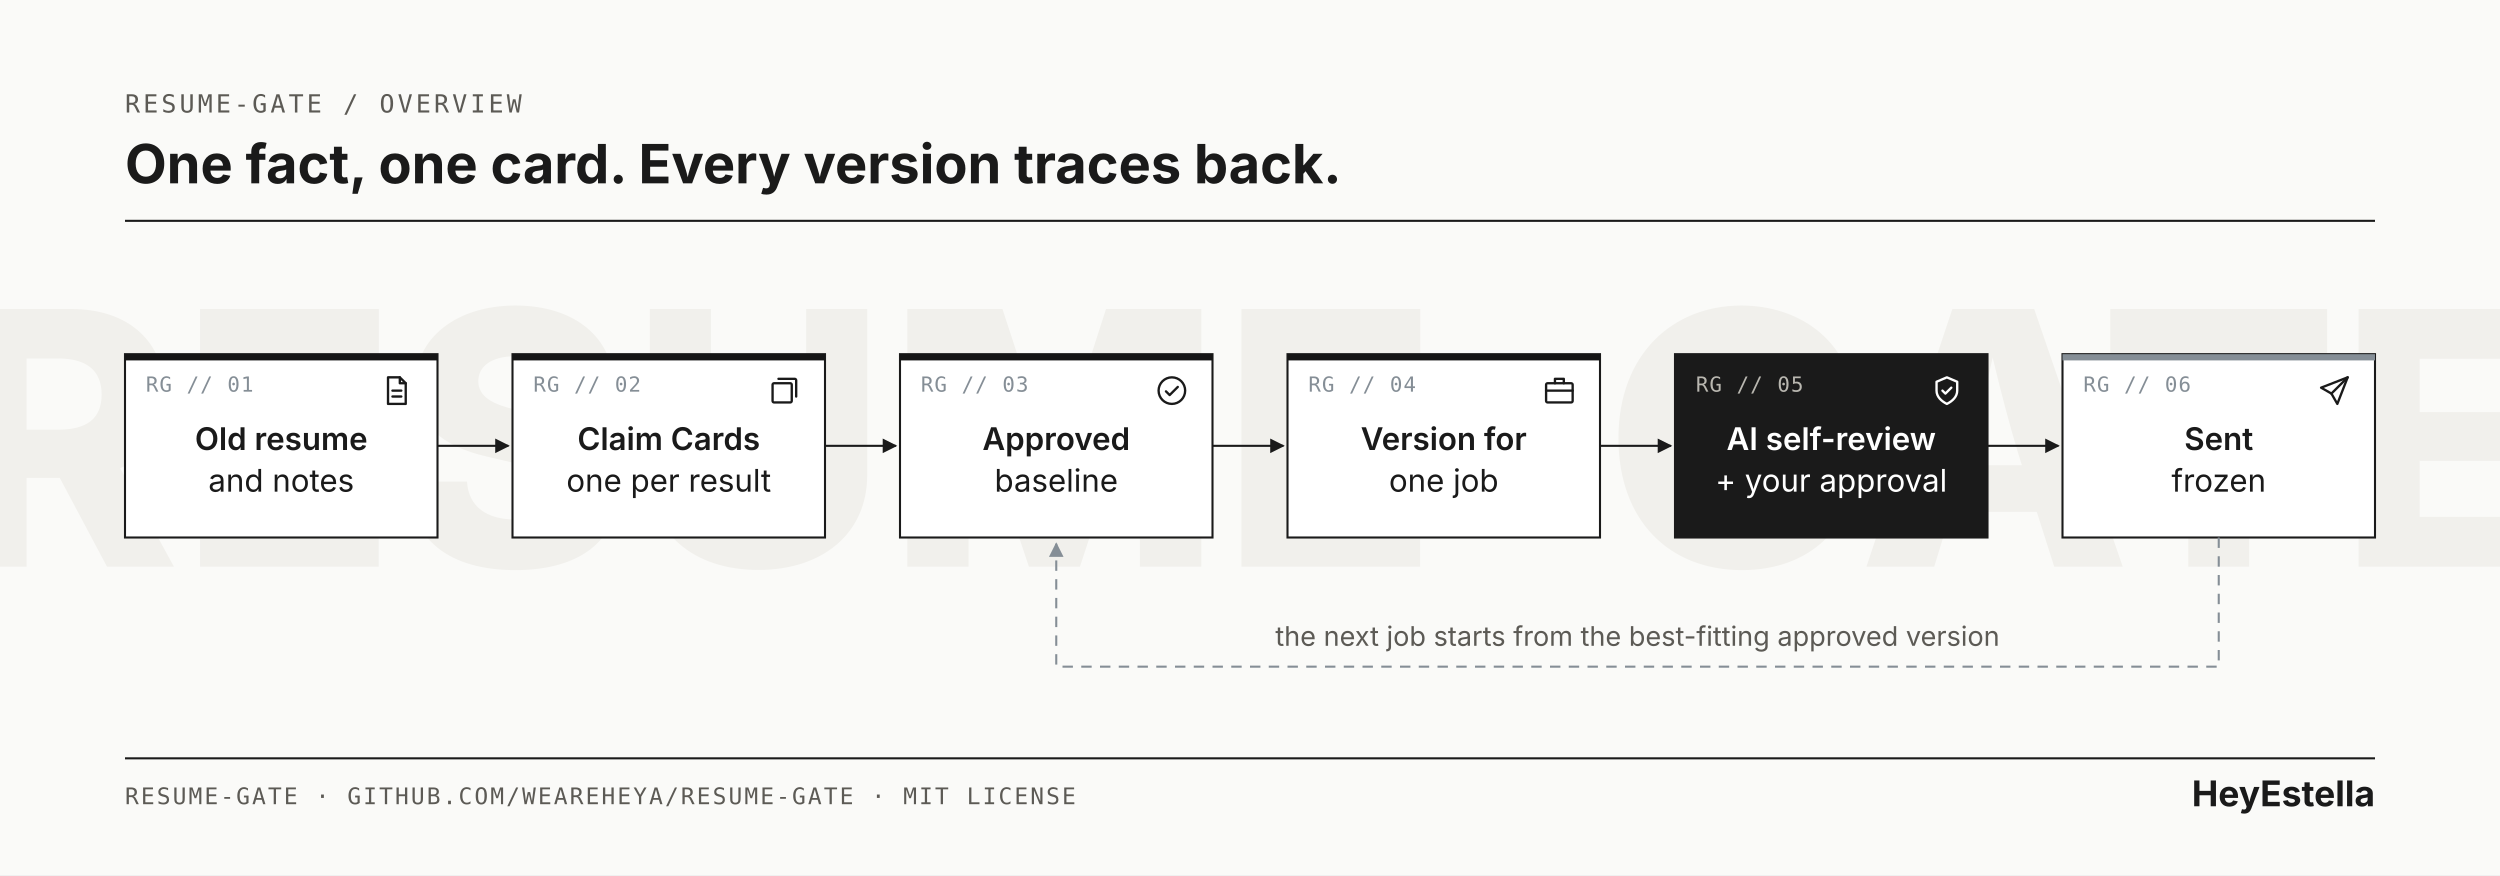
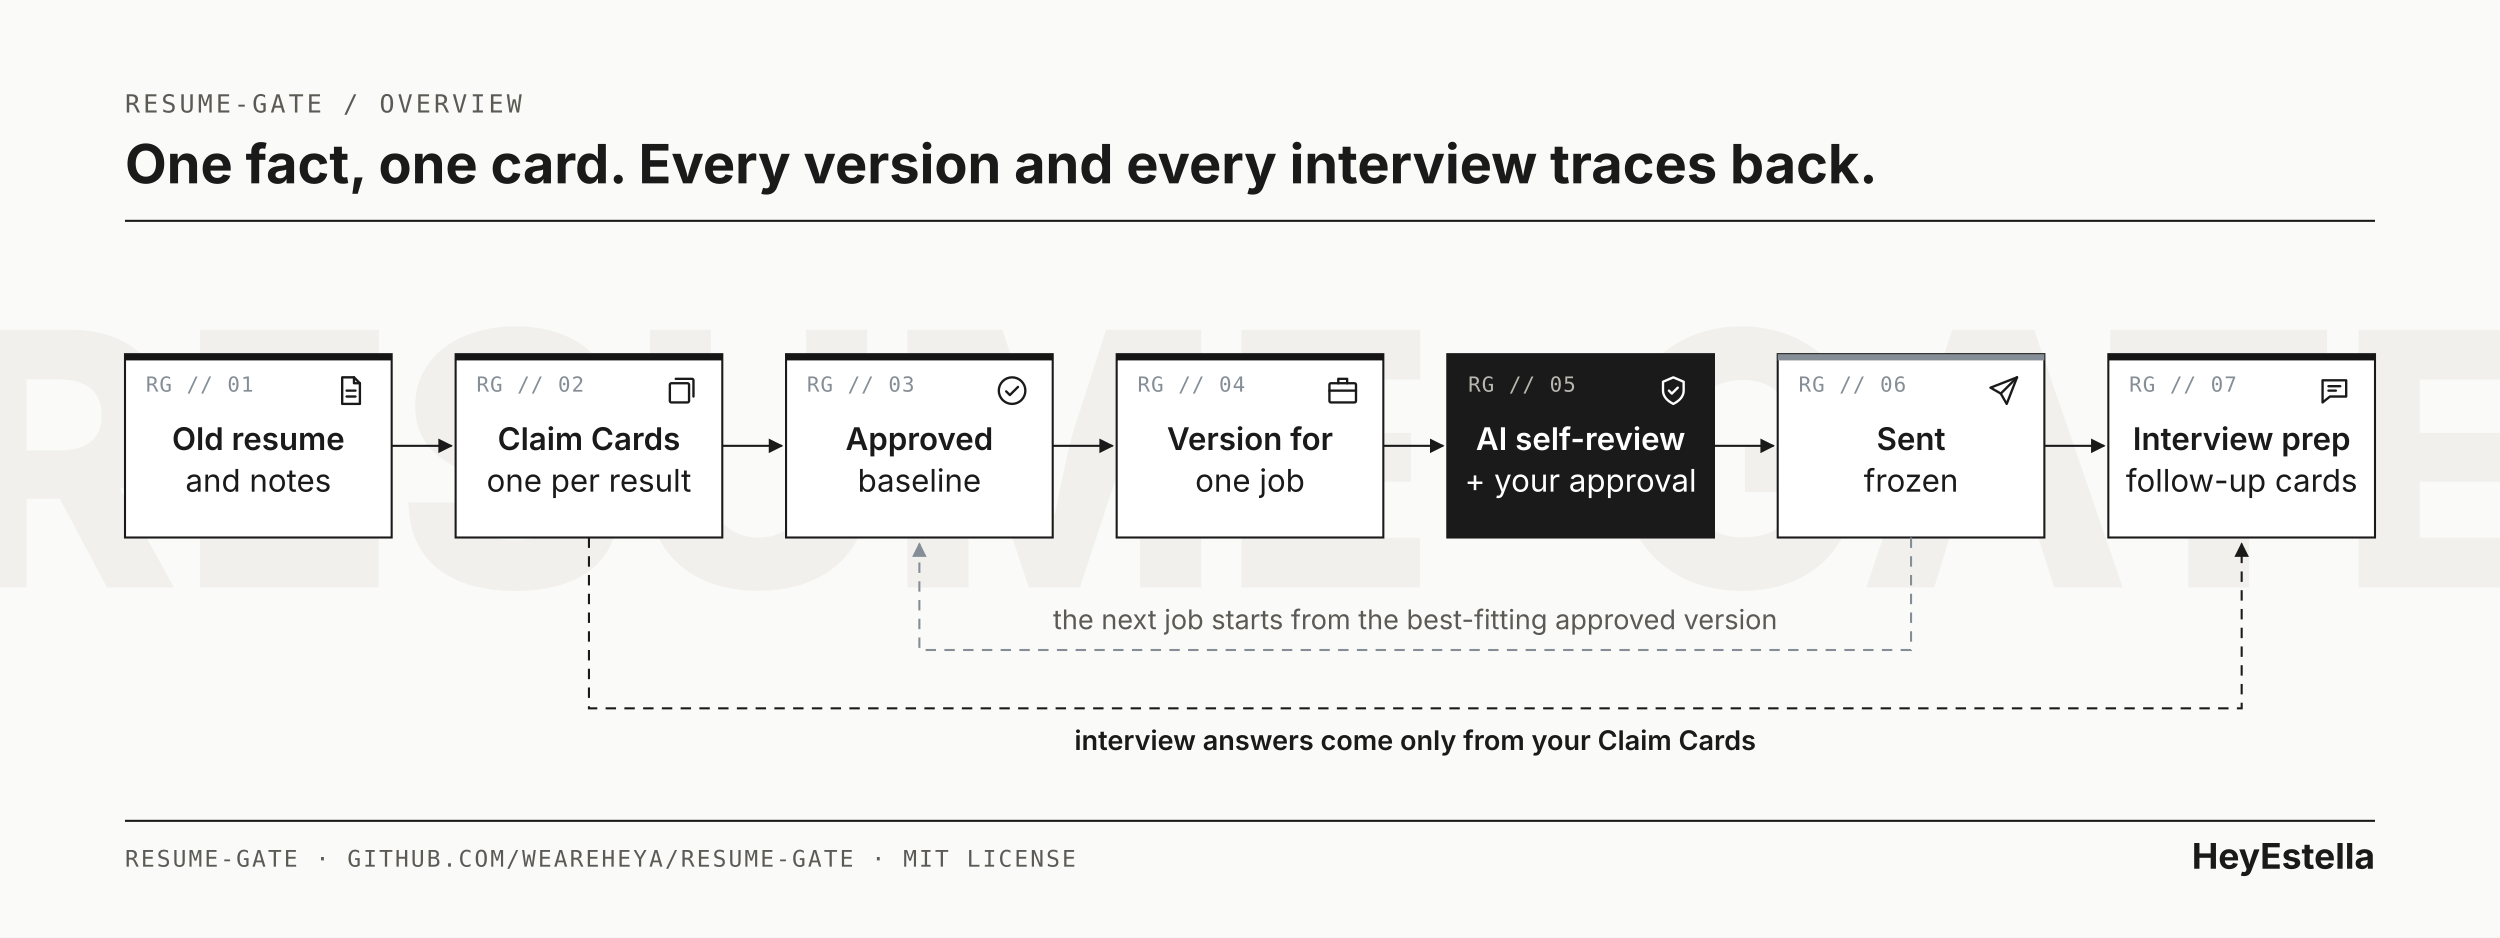
- <svg xmlns="http://www.w3.org/2000/svg" width="1200" height="420" viewBox="0 0 1200 420" role="img" aria-label="One fact, one card. Every version traces back.">
+ <svg xmlns="http://www.w3.org/2000/svg" width="1200" height="450" viewBox="0 0 1200 450" role="img" aria-label="One fact, one card. Every version and every interview traces back.">
  <defs>
    <marker id="ah" viewBox="0 0 10 10" refX="9" refY="5" markerWidth="7" markerHeight="7" orient="auto-start-reverse">
      <path d="M0 0 L10 5 L0 10 z" fill="#1A1A1A" />
    </marker>
    <marker id="ahg" viewBox="0 0 10 10" refX="9" refY="5" markerWidth="7" markerHeight="7" orient="auto-start-reverse">
      <path d="M0 0 L10 5 L0 10 z" fill="#858E96" />
    </marker>
  </defs>
-   <rect width="1200" height="420" fill="#FAFAF8" />
-   <text x="600.0" y="272.0" font-family="Inter, -apple-system, 'Helvetica Neue', 'PingFang SC', 'Source Han Sans SC', 'Noto Sans CJK SC', sans-serif" font-size="170" font-weight="800" fill="#F1F0EC" text-anchor="middle" textLength="1080" lengthAdjust="spacingAndGlyphs">RESUME-GATE</text>
+   <rect width="1200" height="450" fill="#FAFAF8" />
+   <text x="600.0" y="282.0" font-family="Inter, -apple-system, 'Helvetica Neue', 'PingFang SC', 'Source Han Sans SC', 'Noto Sans CJK SC', sans-serif" font-size="170" font-weight="800" fill="#F1F0EC" text-anchor="middle" textLength="1080" lengthAdjust="spacingAndGlyphs">RESUME-GATE</text>
  <text x="60" y="54" font-family="'JetBrains Mono', 'SF Mono', Menlo, Consolas, monospace" font-size="12" fill="#5C5A55" letter-spacing="1.5">RESUME-GATE / OVERVIEW</text>
-   <text x="60" y="88" font-family="Inter, -apple-system, 'Helvetica Neue', 'PingFang SC', 'Source Han Sans SC', 'Noto Sans CJK SC', sans-serif" font-size="26" font-weight="700" fill="#1A1A1A">One fact, one card. Every version traces back.</text>
+   <text x="60.0" y="88.0" font-family="Inter, -apple-system, 'Helvetica Neue', 'PingFang SC', 'Source Han Sans SC', 'Noto Sans CJK SC', sans-serif" font-size="26" font-weight="700" fill="#1A1A1A" text-anchor="start">One fact, one card. Every version and every interview traces back.</text>
  <path d="M 60 106 L 1140 106" stroke="#1A1A1A" stroke-width="1" />
-   <rect x="60" y="170" width="150" height="88" fill="#FFFFFF" stroke="#1A1A1A" stroke-width="1" />
-   <rect x="60" y="170" width="150" height="3" fill="#151515" />
-   <text x="70" y="188" font-family="'JetBrains Mono', 'SF Mono', Menlo, Consolas, monospace" font-size="10" font-weight="400" fill="#858E96" text-anchor="start" letter-spacing="0.5">RG // 01</text>
-   <g transform="translate(182 179) scale(0.7083333)" fill="none" stroke="#1A1A1A" stroke-width="1.60" stroke-linecap="round" stroke-linejoin="round" vector-effect="non-scaling-stroke">
+   <rect x="60.0" y="170" width="128" height="88" fill="#FFFFFF" stroke="#1A1A1A" stroke-width="1" />
+   <rect x="60.0" y="170" width="128" height="3" fill="#151515" />
+   <text x="70.0" y="188.0" font-family="'JetBrains Mono', 'SF Mono', Menlo, Consolas, monospace" font-size="10" font-weight="400" fill="#858E96" text-anchor="start" letter-spacing="0.5">RG // 01</text>
+   <g transform="translate(160.0 179) scale(0.7083333)" fill="none" stroke="#1A1A1A" stroke-width="1.60" stroke-linecap="round" stroke-linejoin="round" vector-effect="non-scaling-stroke">
    <path d="M6 3h8l4 4v14H6z" />
    <path d="M14 3v4h4" />
    <path d="M9 12h6M9 16h6" />
  </g>
-   <text x="135.0" y="216.0" font-family="Inter, -apple-system, 'Helvetica Neue', 'PingFang SC', 'Source Han Sans SC', 'Noto Sans CJK SC', sans-serif" font-size="15" font-weight="600" fill="#1A1A1A" text-anchor="middle">Old resume</text>
-   <text x="135.0" y="236.0" font-family="Inter, -apple-system, 'Helvetica Neue', 'PingFang SC', 'Source Han Sans SC', 'Noto Sans CJK SC', sans-serif" font-size="15" font-weight="400" fill="#1A1A1A" text-anchor="middle">and notes</text>
-   <rect x="246" y="170" width="150" height="88" fill="#FFFFFF" stroke="#1A1A1A" stroke-width="1" />
-   <rect x="246" y="170" width="150" height="3" fill="#151515" />
-   <text x="256" y="188" font-family="'JetBrains Mono', 'SF Mono', Menlo, Consolas, monospace" font-size="10" font-weight="400" fill="#858E96" text-anchor="start" letter-spacing="0.5">RG // 02</text>
-   <g transform="translate(368 179) scale(0.7083333)" fill="none" stroke="#1A1A1A" stroke-width="1.60" stroke-linecap="round" stroke-linejoin="round" vector-effect="non-scaling-stroke">
+   <text x="124.0" y="216.0" font-family="Inter, -apple-system, 'Helvetica Neue', 'PingFang SC', 'Source Han Sans SC', 'Noto Sans CJK SC', sans-serif" font-size="15" font-weight="600" fill="#1A1A1A" text-anchor="middle">Old resume</text>
+   <text x="124.0" y="236.0" font-family="Inter, -apple-system, 'Helvetica Neue', 'PingFang SC', 'Source Han Sans SC', 'Noto Sans CJK SC', sans-serif" font-size="15" font-weight="400" fill="#1A1A1A" text-anchor="middle">and notes</text>
+   <rect x="218.7" y="170" width="128" height="88" fill="#FFFFFF" stroke="#1A1A1A" stroke-width="1" />
+   <rect x="218.7" y="170" width="128" height="3" fill="#151515" />
+   <text x="228.7" y="188.0" font-family="'JetBrains Mono', 'SF Mono', Menlo, Consolas, monospace" font-size="10" font-weight="400" fill="#858E96" text-anchor="start" letter-spacing="0.5">RG // 02</text>
+   <g transform="translate(318.7 179) scale(0.7083333)" fill="none" stroke="#1A1A1A" stroke-width="1.60" stroke-linecap="round" stroke-linejoin="round" vector-effect="non-scaling-stroke">
    <rect x="4" y="7" width="13" height="13" rx="1" />
    <path d="M8 4h11a1 1 0 0 1 1 1v11" />
  </g>
-   <text x="321.0" y="216.0" font-family="Inter, -apple-system, 'Helvetica Neue', 'PingFang SC', 'Source Han Sans SC', 'Noto Sans CJK SC', sans-serif" font-size="15" font-weight="600" fill="#1A1A1A" text-anchor="middle">Claim Cards</text>
-   <text x="321.0" y="236.0" font-family="Inter, -apple-system, 'Helvetica Neue', 'PingFang SC', 'Source Han Sans SC', 'Noto Sans CJK SC', sans-serif" font-size="15" font-weight="400" fill="#1A1A1A" text-anchor="middle">one per result</text>
-   <rect x="432" y="170" width="150" height="88" fill="#FFFFFF" stroke="#1A1A1A" stroke-width="1" />
-   <rect x="432" y="170" width="150" height="3" fill="#151515" />
-   <text x="442" y="188" font-family="'JetBrains Mono', 'SF Mono', Menlo, Consolas, monospace" font-size="10" font-weight="400" fill="#858E96" text-anchor="start" letter-spacing="0.5">RG // 03</text>
-   <g transform="translate(554 179) scale(0.7083333)" fill="none" stroke="#1A1A1A" stroke-width="1.60" stroke-linecap="round" stroke-linejoin="round" vector-effect="non-scaling-stroke">
+   <text x="282.7" y="216.0" font-family="Inter, -apple-system, 'Helvetica Neue', 'PingFang SC', 'Source Han Sans SC', 'Noto Sans CJK SC', sans-serif" font-size="15" font-weight="600" fill="#1A1A1A" text-anchor="middle">Claim Cards</text>
+   <text x="282.7" y="236.0" font-family="Inter, -apple-system, 'Helvetica Neue', 'PingFang SC', 'Source Han Sans SC', 'Noto Sans CJK SC', sans-serif" font-size="15" font-weight="400" fill="#1A1A1A" text-anchor="middle">one per result</text>
+   <rect x="377.3" y="170" width="128" height="88" fill="#FFFFFF" stroke="#1A1A1A" stroke-width="1" />
+   <rect x="377.3" y="170" width="128" height="3" fill="#151515" />
+   <text x="387.3" y="188.0" font-family="'JetBrains Mono', 'SF Mono', Menlo, Consolas, monospace" font-size="10" font-weight="400" fill="#858E96" text-anchor="start" letter-spacing="0.5">RG // 03</text>
+   <g transform="translate(477.3 179) scale(0.7083333)" fill="none" stroke="#1A1A1A" stroke-width="1.60" stroke-linecap="round" stroke-linejoin="round" vector-effect="non-scaling-stroke">
    <circle cx="12" cy="12" r="9" />
    <path d="M8 12.5l2.5 2.5L16 9.5" />
  </g>
-   <text x="507.0" y="216.0" font-family="Inter, -apple-system, 'Helvetica Neue', 'PingFang SC', 'Source Han Sans SC', 'Noto Sans CJK SC', sans-serif" font-size="15" font-weight="600" fill="#1A1A1A" text-anchor="middle">Approved</text>
-   <text x="507.0" y="236.0" font-family="Inter, -apple-system, 'Helvetica Neue', 'PingFang SC', 'Source Han Sans SC', 'Noto Sans CJK SC', sans-serif" font-size="15" font-weight="400" fill="#1A1A1A" text-anchor="middle">baseline</text>
-   <rect x="618" y="170" width="150" height="88" fill="#FFFFFF" stroke="#1A1A1A" stroke-width="1" />
-   <rect x="618" y="170" width="150" height="3" fill="#151515" />
-   <text x="628" y="188" font-family="'JetBrains Mono', 'SF Mono', Menlo, Consolas, monospace" font-size="10" font-weight="400" fill="#858E96" text-anchor="start" letter-spacing="0.5">RG // 04</text>
-   <g transform="translate(740 179) scale(0.7083333)" fill="none" stroke="#1A1A1A" stroke-width="1.60" stroke-linecap="round" stroke-linejoin="round" vector-effect="non-scaling-stroke">
+   <text x="441.3" y="216.0" font-family="Inter, -apple-system, 'Helvetica Neue', 'PingFang SC', 'Source Han Sans SC', 'Noto Sans CJK SC', sans-serif" font-size="15" font-weight="600" fill="#1A1A1A" text-anchor="middle">Approved</text>
+   <text x="441.3" y="236.0" font-family="Inter, -apple-system, 'Helvetica Neue', 'PingFang SC', 'Source Han Sans SC', 'Noto Sans CJK SC', sans-serif" font-size="15" font-weight="400" fill="#1A1A1A" text-anchor="middle">baseline</text>
+   <rect x="536.0" y="170" width="128" height="88" fill="#FFFFFF" stroke="#1A1A1A" stroke-width="1" />
+   <rect x="536.0" y="170" width="128" height="3" fill="#151515" />
+   <text x="546.0" y="188.0" font-family="'JetBrains Mono', 'SF Mono', Menlo, Consolas, monospace" font-size="10" font-weight="400" fill="#858E96" text-anchor="start" letter-spacing="0.5">RG // 04</text>
+   <g transform="translate(636.0 179) scale(0.7083333)" fill="none" stroke="#1A1A1A" stroke-width="1.60" stroke-linecap="round" stroke-linejoin="round" vector-effect="non-scaling-stroke">
    <rect x="3" y="7" width="18" height="13" rx="1" />
    <path d="M9 7V4h6v3M3 12h18" />
  </g>
-   <text x="693.0" y="216.0" font-family="Inter, -apple-system, 'Helvetica Neue', 'PingFang SC', 'Source Han Sans SC', 'Noto Sans CJK SC', sans-serif" font-size="15" font-weight="600" fill="#1A1A1A" text-anchor="middle">Version for</text>
-   <text x="693.0" y="236.0" font-family="Inter, -apple-system, 'Helvetica Neue', 'PingFang SC', 'Source Han Sans SC', 'Noto Sans CJK SC', sans-serif" font-size="15" font-weight="400" fill="#1A1A1A" text-anchor="middle">one job</text>
-   <rect x="804" y="170" width="150" height="88" fill="#1A1A1A" stroke="#1A1A1A" stroke-width="1" />
-   <text x="814" y="188" font-family="'JetBrains Mono', 'SF Mono', Menlo, Consolas, monospace" font-size="10" font-weight="400" fill="#B9B7B0" text-anchor="start" letter-spacing="0.5">RG // 05</text>
-   <g transform="translate(926 179) scale(0.7083333)" fill="none" stroke="#FFFFFF" stroke-width="1.60" stroke-linecap="round" stroke-linejoin="round" vector-effect="non-scaling-stroke">
+   <text x="600.0" y="216.0" font-family="Inter, -apple-system, 'Helvetica Neue', 'PingFang SC', 'Source Han Sans SC', 'Noto Sans CJK SC', sans-serif" font-size="15" font-weight="600" fill="#1A1A1A" text-anchor="middle">Version for</text>
+   <text x="600.0" y="236.0" font-family="Inter, -apple-system, 'Helvetica Neue', 'PingFang SC', 'Source Han Sans SC', 'Noto Sans CJK SC', sans-serif" font-size="15" font-weight="400" fill="#1A1A1A" text-anchor="middle">one job</text>
+   <rect x="694.7" y="170" width="128" height="88" fill="#1A1A1A" stroke="#1A1A1A" stroke-width="1" />
+   <text x="704.7" y="188.0" font-family="'JetBrains Mono', 'SF Mono', Menlo, Consolas, monospace" font-size="10" font-weight="400" fill="#B9B7B0" text-anchor="start" letter-spacing="0.5">RG // 05</text>
+   <g transform="translate(794.7 179) scale(0.7083333)" fill="none" stroke="#FFFFFF" stroke-width="1.60" stroke-linecap="round" stroke-linejoin="round" vector-effect="non-scaling-stroke">
    <path d="M12 3l7 3v6c0 4-3 7-7 9-4-2-7-5-7-9V6z" />
    <path d="M9 12l2 2 4-4" />
  </g>
-   <text x="879.0" y="216.0" font-family="Inter, -apple-system, 'Helvetica Neue', 'PingFang SC', 'Source Han Sans SC', 'Noto Sans CJK SC', sans-serif" font-size="15" font-weight="600" fill="#FFFFFF" text-anchor="middle">AI self-review</text>
-   <text x="879.0" y="236.0" font-family="Inter, -apple-system, 'Helvetica Neue', 'PingFang SC', 'Source Han Sans SC', 'Noto Sans CJK SC', sans-serif" font-size="15" font-weight="400" fill="#FFFFFF" text-anchor="middle">+ your approval</text>
-   <rect x="990" y="170" width="150" height="88" fill="#FFFFFF" stroke="#1A1A1A" stroke-width="1" />
-   <rect x="990" y="170" width="150" height="3" fill="#858E96" />
-   <text x="1000" y="188" font-family="'JetBrains Mono', 'SF Mono', Menlo, Consolas, monospace" font-size="10" font-weight="400" fill="#858E96" text-anchor="start" letter-spacing="0.5">RG // 06</text>
-   <g transform="translate(1112 179) scale(0.7083333)" fill="none" stroke="#1A1A1A" stroke-width="1.60" stroke-linecap="round" stroke-linejoin="round" vector-effect="non-scaling-stroke">
+   <text x="758.7" y="216.0" font-family="Inter, -apple-system, 'Helvetica Neue', 'PingFang SC', 'Source Han Sans SC', 'Noto Sans CJK SC', sans-serif" font-size="15" font-weight="600" fill="#FFFFFF" text-anchor="middle">AI self-review</text>
+   <text x="758.7" y="236.0" font-family="Inter, -apple-system, 'Helvetica Neue', 'PingFang SC', 'Source Han Sans SC', 'Noto Sans CJK SC', sans-serif" font-size="15" font-weight="400" fill="#FFFFFF" text-anchor="middle">+ your approval</text>
+   <rect x="853.3" y="170" width="128" height="88" fill="#FFFFFF" stroke="#1A1A1A" stroke-width="1" />
+   <rect x="853.3" y="170" width="128" height="3" fill="#858E96" />
+   <text x="863.3" y="188.0" font-family="'JetBrains Mono', 'SF Mono', Menlo, Consolas, monospace" font-size="10" font-weight="400" fill="#858E96" text-anchor="start" letter-spacing="0.5">RG // 06</text>
+   <g transform="translate(953.3 179) scale(0.7083333)" fill="none" stroke="#1A1A1A" stroke-width="1.60" stroke-linecap="round" stroke-linejoin="round" vector-effect="non-scaling-stroke">
    <path d="M21 3L10 14" />
    <path d="M21 3l-7 18-4-7-7-4z" />
  </g>
-   <text x="1065.0" y="216.0" font-family="Inter, -apple-system, 'Helvetica Neue', 'PingFang SC', 'Source Han Sans SC', 'Noto Sans CJK SC', sans-serif" font-size="15" font-weight="600" fill="#1A1A1A" text-anchor="middle">Sent</text>
-   <text x="1065.0" y="236.0" font-family="Inter, -apple-system, 'Helvetica Neue', 'PingFang SC', 'Source Han Sans SC', 'Noto Sans CJK SC', sans-serif" font-size="15" font-weight="400" fill="#1A1A1A" text-anchor="middle">frozen</text>
-   <path d="M 210 214.0 L 244 214.0" fill="none" stroke="#1A1A1A" stroke-width="1" marker-end="url(#ah)" />
-   <path d="M 396 214.0 L 430 214.0" fill="none" stroke="#1A1A1A" stroke-width="1" marker-end="url(#ah)" />
-   <path d="M 582 214.0 L 616 214.0" fill="none" stroke="#1A1A1A" stroke-width="1" marker-end="url(#ah)" />
-   <path d="M 768 214.0 L 802 214.0" fill="none" stroke="#1A1A1A" stroke-width="1" marker-end="url(#ah)" />
-   <path d="M 954 214.0 L 988 214.0" fill="none" stroke="#1A1A1A" stroke-width="1" marker-end="url(#ah)" />
-   <path d="M 1065.0 258 L 1065.0 320 L 507.0 320 L 507.0 261" fill="none" stroke="#858E96" stroke-width="1" stroke-dasharray="5 4" marker-end="url(#ahg)" />
-   <text x="786.0" y="310" font-family="Inter, -apple-system, 'Helvetica Neue', 'PingFang SC', 'Source Han Sans SC', 'Noto Sans CJK SC', sans-serif" font-size="13" font-weight="400" fill="#5C5A55" text-anchor="middle">the next job starts from the best-fitting approved version</text>
-   <path d="M 60 364 L 1140 364" stroke="#1A1A1A" stroke-width="1" />
-   <text x="60" y="386" font-family="'JetBrains Mono', 'SF Mono', Menlo, Consolas, monospace" font-size="11" fill="#5C5A55" letter-spacing="1">RESUME-GATE · GITHUB.COM/WEAREHEYA/RESUME-GATE · MIT LICENSE</text>
-   <text x="1140" y="387" font-family="Inter, -apple-system, 'Helvetica Neue', 'PingFang SC', 'Source Han Sans SC', 'Noto Sans CJK SC', sans-serif" font-size="17" font-weight="700" fill="#1A1A1A" text-anchor="end">HeyEstella</text>
+   <text x="917.3" y="216.0" font-family="Inter, -apple-system, 'Helvetica Neue', 'PingFang SC', 'Source Han Sans SC', 'Noto Sans CJK SC', sans-serif" font-size="15" font-weight="600" fill="#1A1A1A" text-anchor="middle">Sent</text>
+   <text x="917.3" y="236.0" font-family="Inter, -apple-system, 'Helvetica Neue', 'PingFang SC', 'Source Han Sans SC', 'Noto Sans CJK SC', sans-serif" font-size="15" font-weight="400" fill="#1A1A1A" text-anchor="middle">frozen</text>
+   <rect x="1012.0" y="170" width="128" height="88" fill="#FFFFFF" stroke="#1A1A1A" stroke-width="1" />
+   <rect x="1012.0" y="170" width="128" height="3" fill="#151515" />
+   <text x="1022.0" y="188.0" font-family="'JetBrains Mono', 'SF Mono', Menlo, Consolas, monospace" font-size="10" font-weight="400" fill="#858E96" text-anchor="start" letter-spacing="0.5">RG // 07</text>
+   <g transform="translate(1112.0 179) scale(0.7083333)" fill="none" stroke="#1A1A1A" stroke-width="1.60" stroke-linecap="round" stroke-linejoin="round" vector-effect="non-scaling-stroke">
+     <path d="M4 5h16v11H9l-5 4z" />
+     <path d="M8 9h8M8 12h5" />
+   </g>
+   <text x="1076.0" y="216.0" font-family="Inter, -apple-system, 'Helvetica Neue', 'PingFang SC', 'Source Han Sans SC', 'Noto Sans CJK SC', sans-serif" font-size="15" font-weight="600" fill="#1A1A1A" text-anchor="middle">Interview prep</text>
+   <text x="1076.0" y="236.0" font-family="Inter, -apple-system, 'Helvetica Neue', 'PingFang SC', 'Source Han Sans SC', 'Noto Sans CJK SC', sans-serif" font-size="15" font-weight="400" fill="#1A1A1A" text-anchor="middle">follow-up cards</text>
+   <path d="M 188.0 214.0 L 216.7 214.0" fill="none" stroke="#1A1A1A" stroke-width="1" marker-end="url(#ah)" />
+   <path d="M 346.7 214.0 L 375.3 214.0" fill="none" stroke="#1A1A1A" stroke-width="1" marker-end="url(#ah)" />
+   <path d="M 505.3 214.0 L 534.0 214.0" fill="none" stroke="#1A1A1A" stroke-width="1" marker-end="url(#ah)" />
+   <path d="M 664.0 214.0 L 692.7 214.0" fill="none" stroke="#1A1A1A" stroke-width="1" marker-end="url(#ah)" />
+   <path d="M 822.7 214.0 L 851.3 214.0" fill="none" stroke="#1A1A1A" stroke-width="1" marker-end="url(#ah)" />
+   <path d="M 981.3 214.0 L 1010.0 214.0" fill="none" stroke="#1A1A1A" stroke-width="1" marker-end="url(#ah)" />
+   <path d="M 917.3 258 L 917.3 312 L 441.3 312 L 441.3 261" fill="none" stroke="#858E96" stroke-width="1" stroke-dasharray="5 4" marker-end="url(#ahg)" />
+   <text x="679.3" y="302.0" font-family="Inter, -apple-system, 'Helvetica Neue', 'PingFang SC', 'Source Han Sans SC', 'Noto Sans CJK SC', sans-serif" font-size="13" font-weight="400" fill="#5C5A55" text-anchor="middle">the next job starts from the best-fitting approved version</text>
+   <path d="M 282.7 258 L 282.7 340 L 1076.0 340 L 1076.0 261" fill="none" stroke="#1A1A1A" stroke-width="1" stroke-dasharray="5 4" marker-end="url(#ah)" />
+   <text x="679.3" y="360.0" font-family="Inter, -apple-system, 'Helvetica Neue', 'PingFang SC', 'Source Han Sans SC', 'Noto Sans CJK SC', sans-serif" font-size="13" font-weight="600" fill="#1A1A1A" text-anchor="middle">interview answers come only from your Claim Cards</text>
+   <path d="M 60 394 L 1140 394" stroke="#1A1A1A" stroke-width="1" />
+   <text x="60" y="416" font-family="'JetBrains Mono', 'SF Mono', Menlo, Consolas, monospace" font-size="11" fill="#5C5A55" letter-spacing="1">RESUME-GATE · GITHUB.COM/WEAREHEYA/RESUME-GATE · MIT LICENSE</text>
+   <text x="1140.0" y="417.0" font-family="Inter, -apple-system, 'Helvetica Neue', 'PingFang SC', 'Source Han Sans SC', 'Noto Sans CJK SC', sans-serif" font-size="17" font-weight="700" fill="#1A1A1A" text-anchor="end">HeyEstella</text>
</svg>
